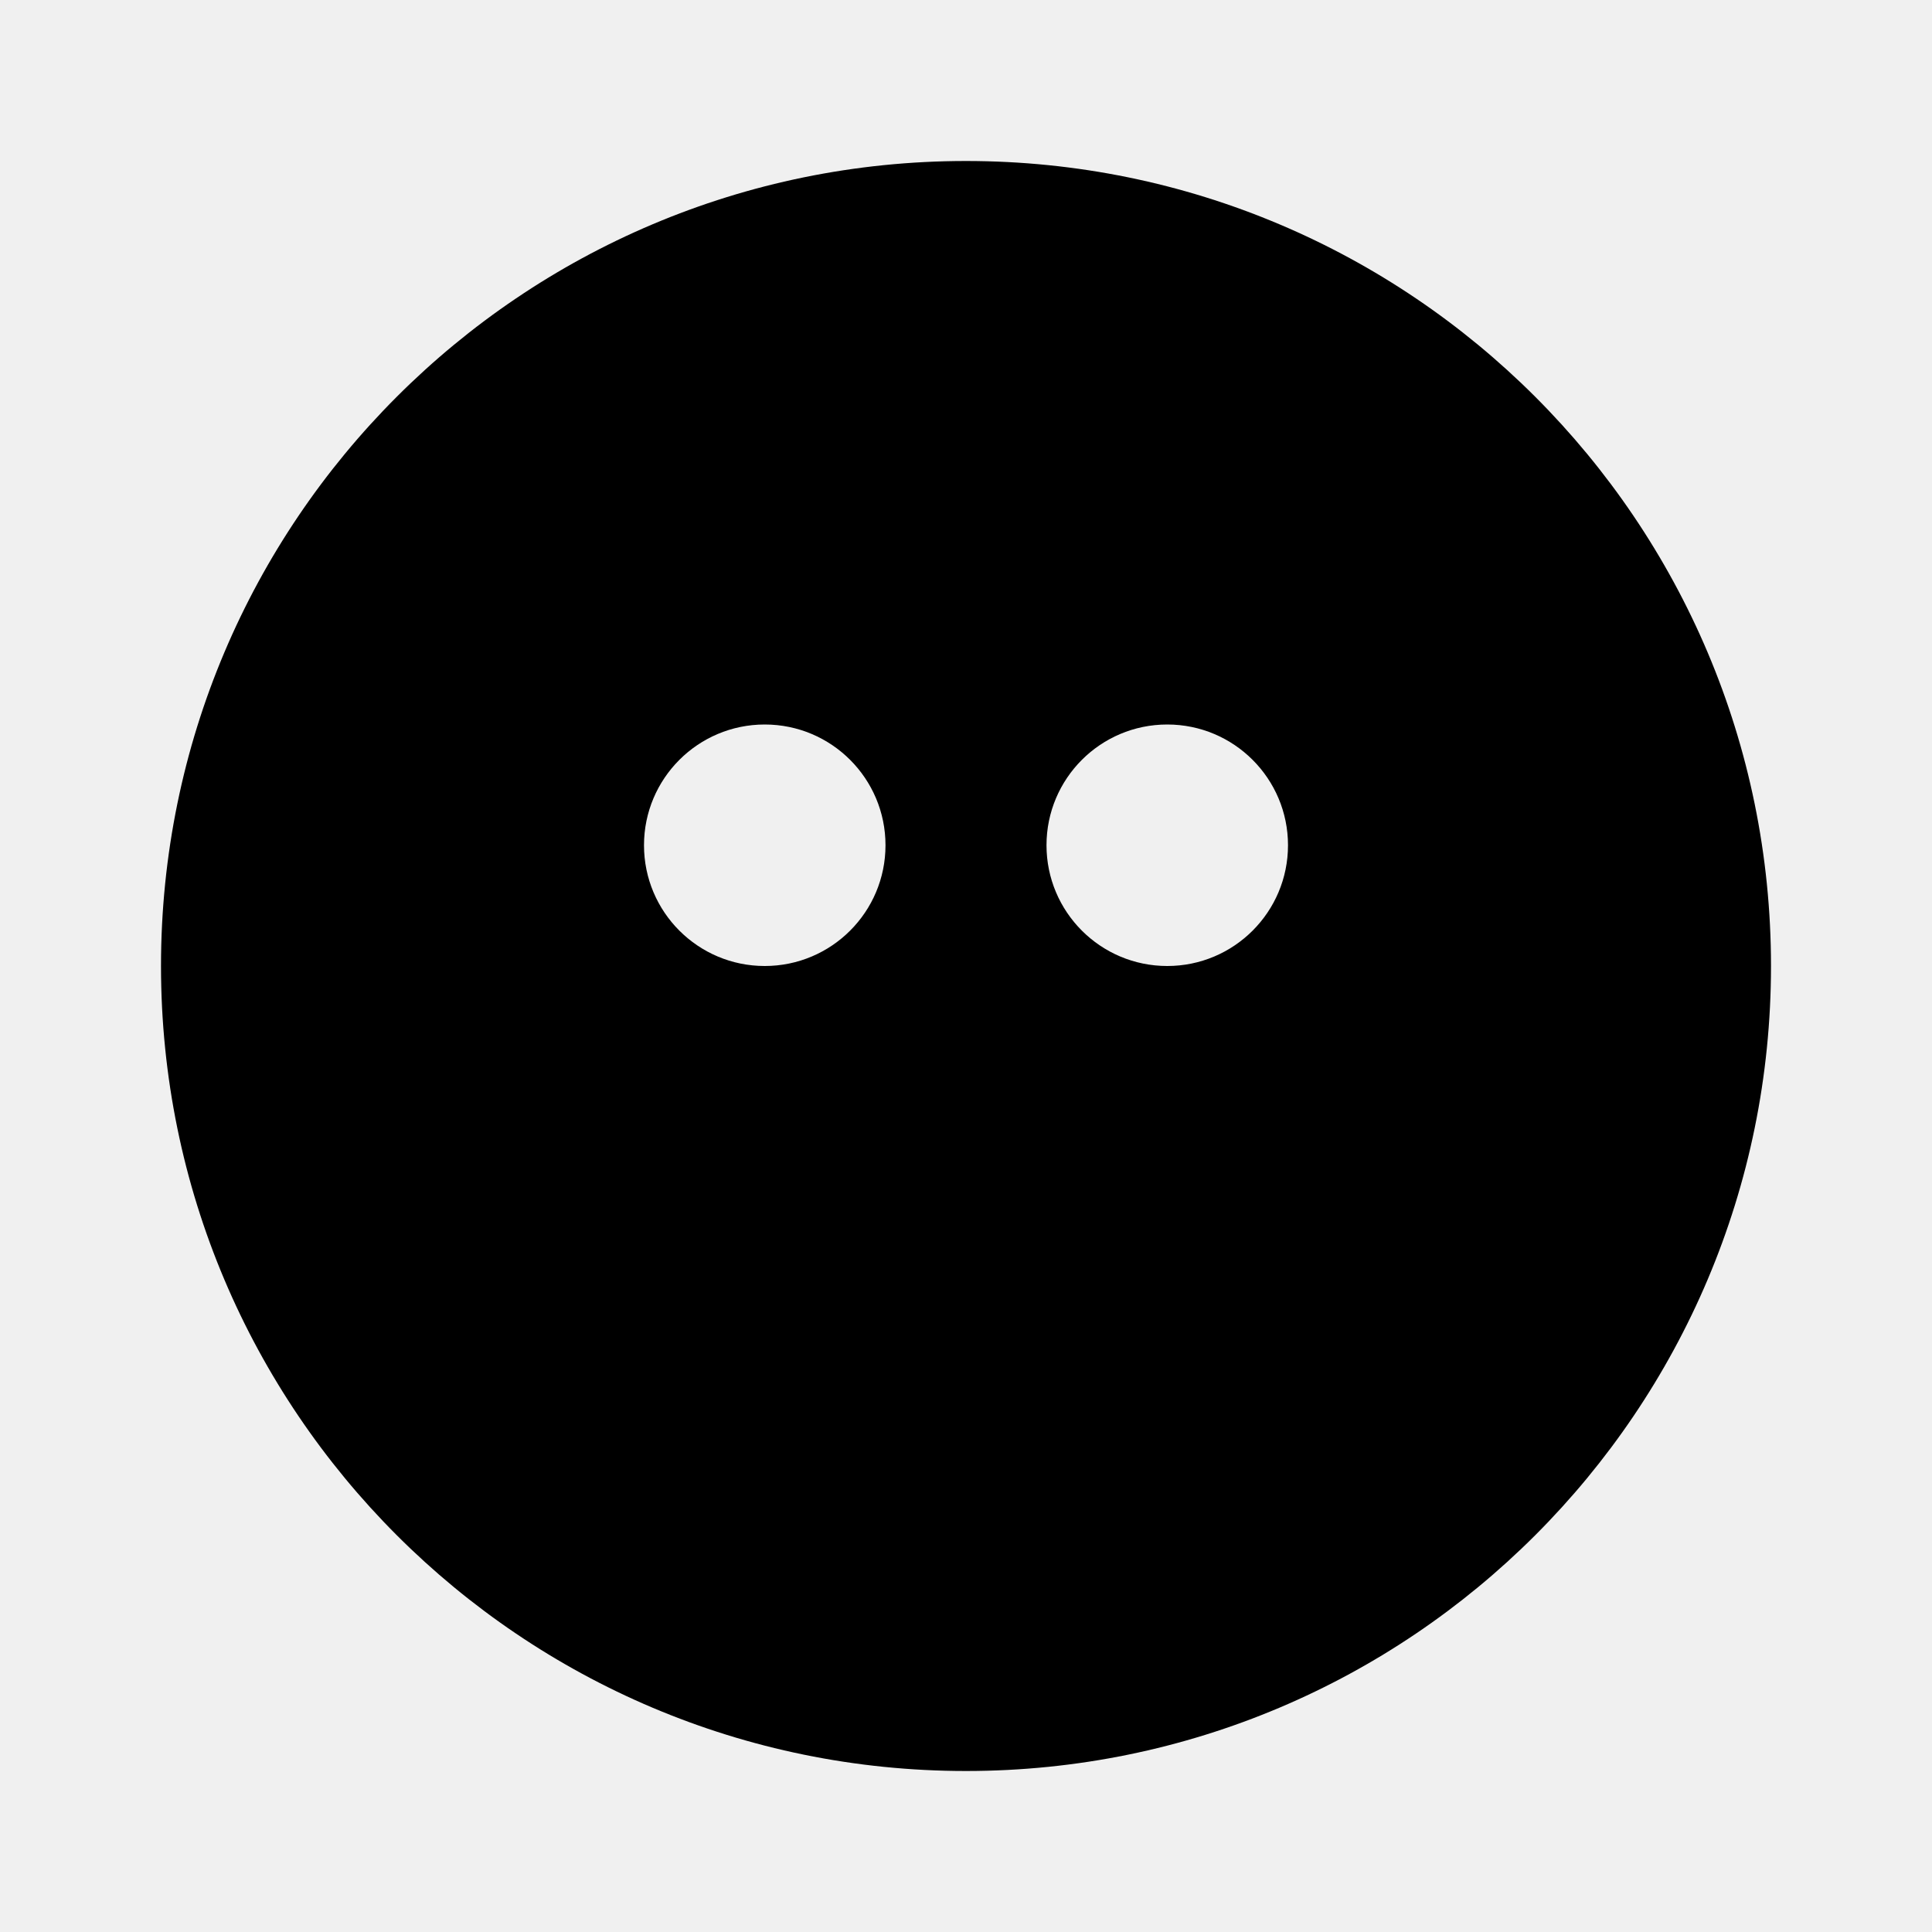
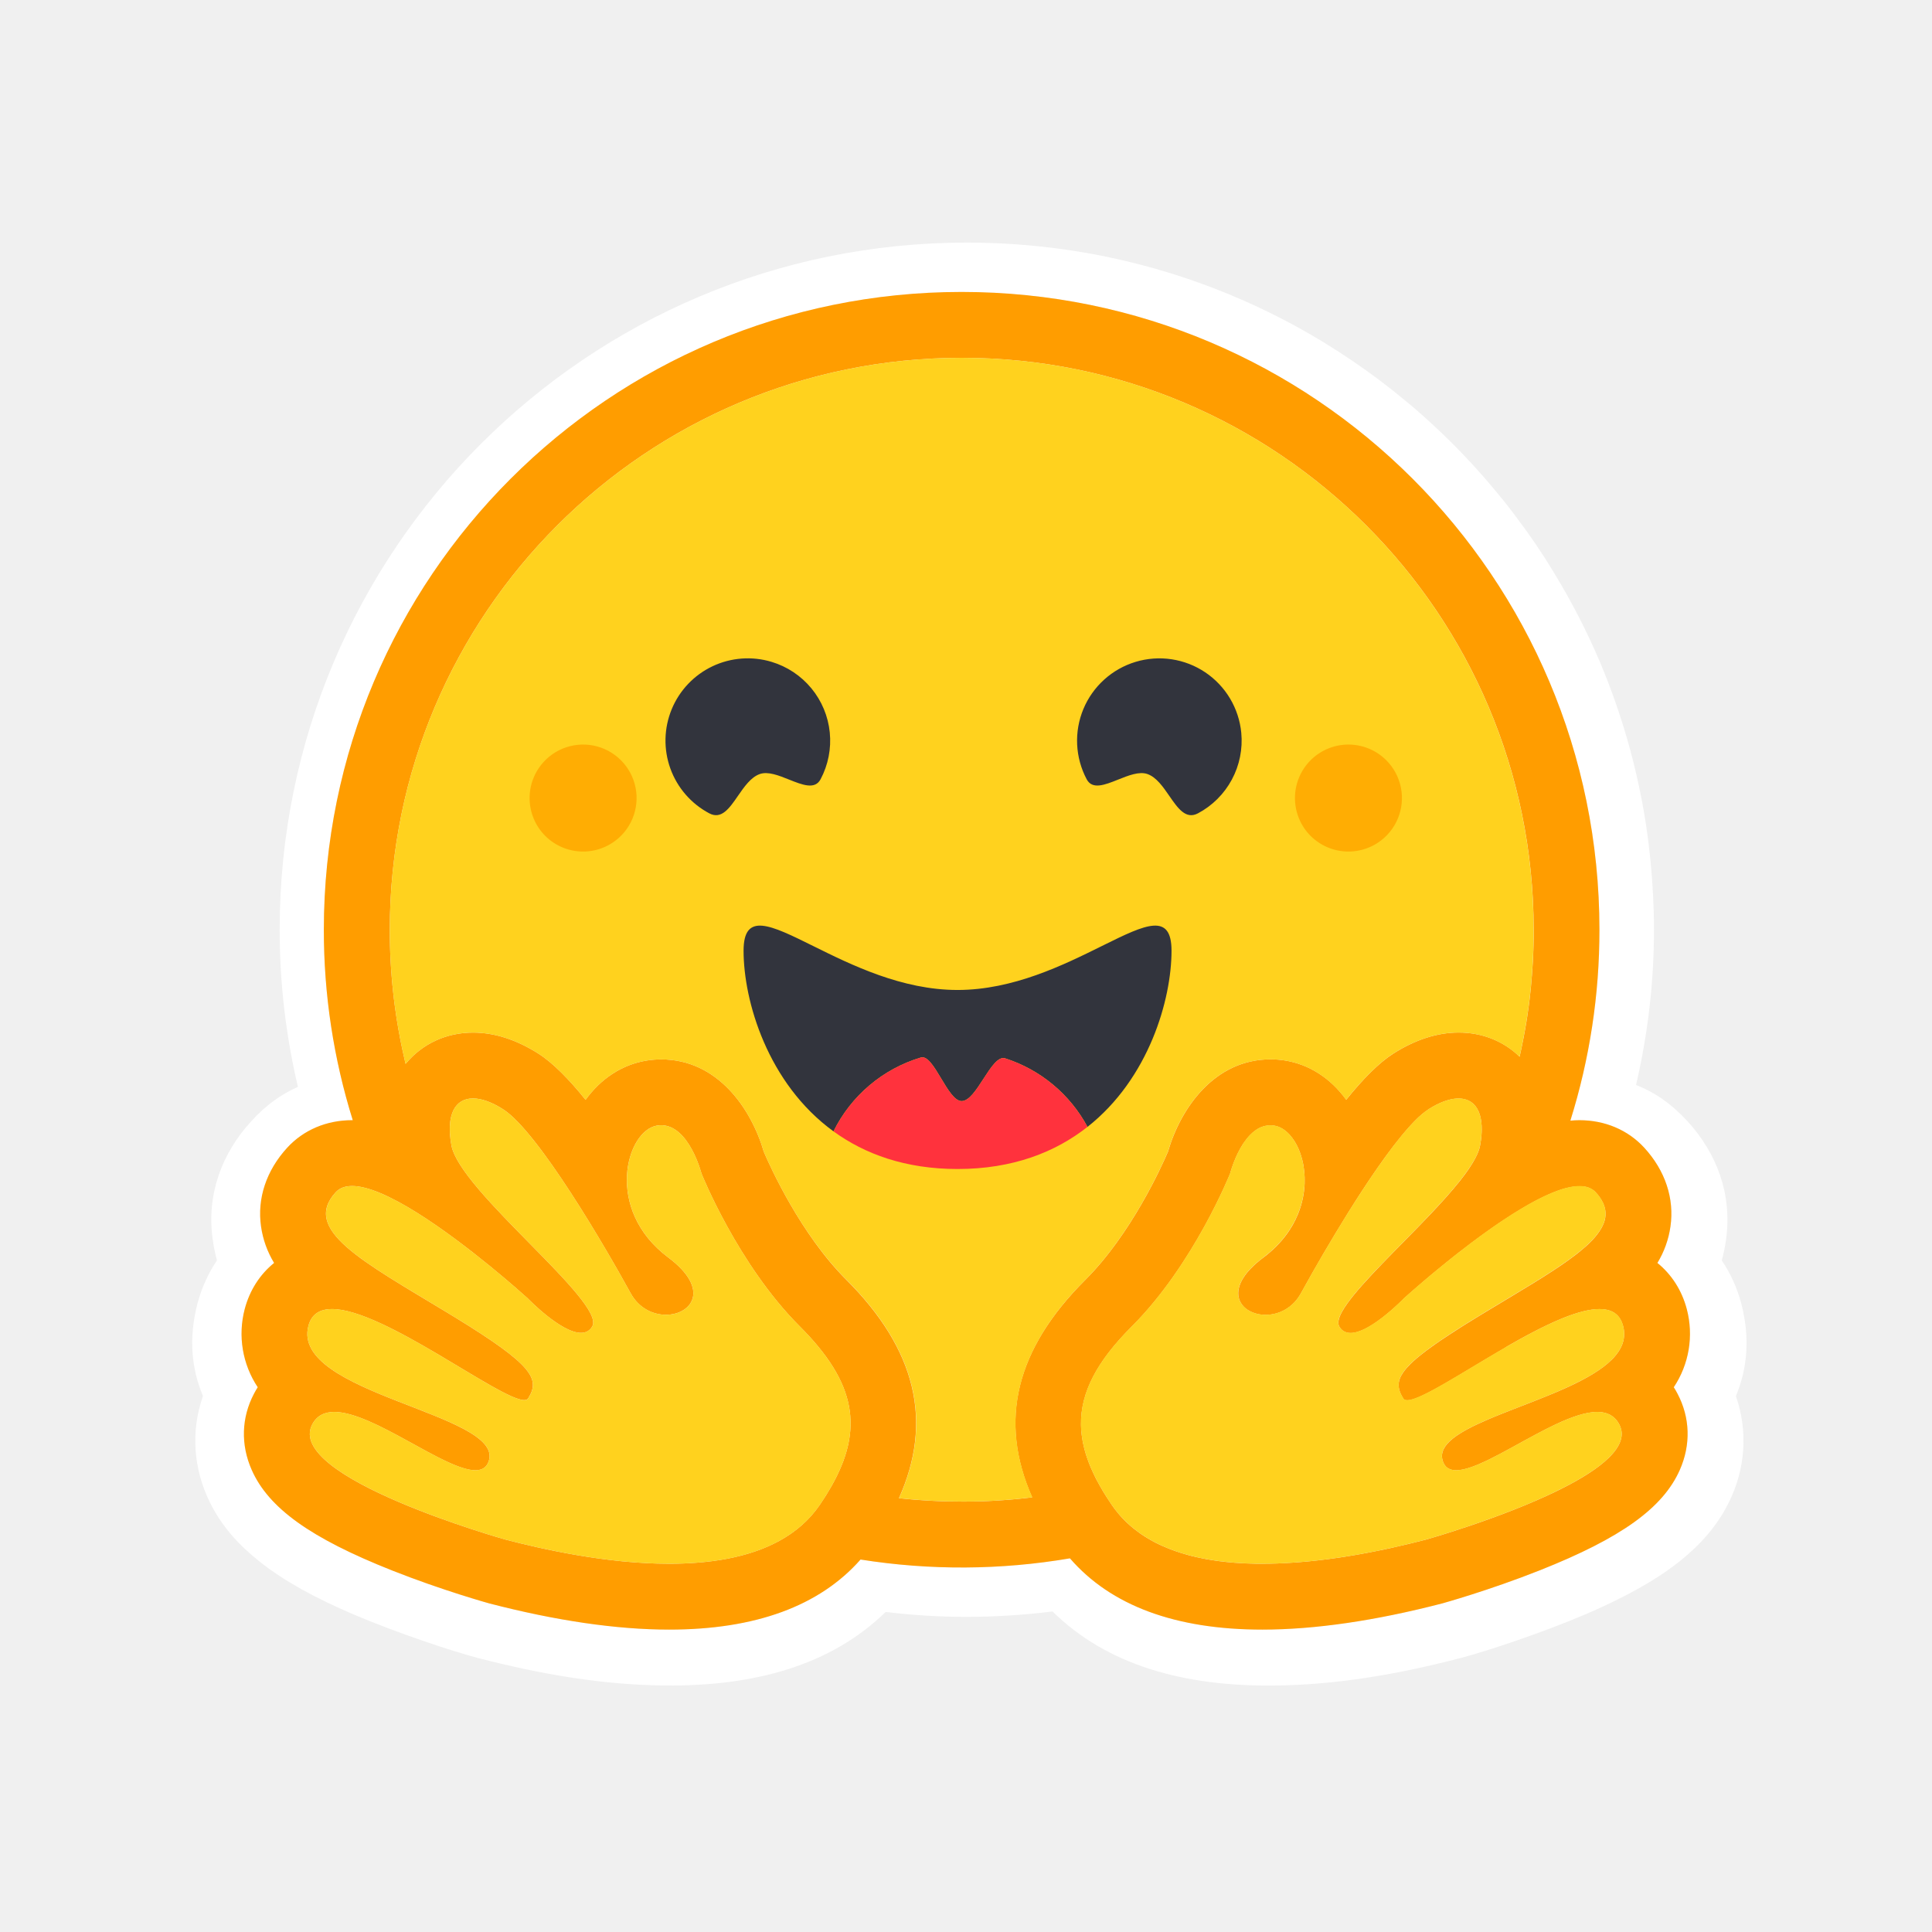
- <svg xmlns="http://www.w3.org/2000/svg" viewBox="0 0 24 24" fill="currentColor">
-   <path d="M12 2C6.477 2 2 6.477 2 12s4.477 10 10 10 10-4.477 10-10S17.523 2 12 2zm-2.5 7a1.5 1.5 0 1 1 0 3 1.5 1.5 0 0 1 0-3zm5 0a1.5 1.5 0 1 1 0 3 1.5 1.5 0 0 1 0-3zM8.5 15.5s1 2 3.5 2 3.5-2 3.5-2" />
+ <svg xmlns="http://www.w3.org/2000/svg" width="256" height="256" viewBox="0 0 256 256" fill="none">
+   <path d="M230.721 172.7C230.183 170.673 229.313 168.75 228.146 167.008C228.396 166.091 228.587 165.159 228.714 164.217C229.543 158.241 227.471 152.77 223.567 148.537C221.452 146.225 219.185 144.698 216.784 143.761C218.36 137.018 219.157 130.117 219.161 123.193C219.161 120.03 218.982 116.932 218.682 113.88C218.526 112.356 218.337 110.836 218.115 109.32C217.428 104.847 216.408 100.431 215.064 96.11C214.183 93.271 213.164 90.476 212.01 87.736C210.281 83.678 208.262 79.75 205.969 75.982C204.465 73.475 202.827 71.051 201.062 68.72C200.197 67.543 199.296 66.394 198.358 65.274C195.58 61.898 192.561 58.728 189.325 55.788C188.25 54.8 187.145 53.845 186.01 52.926C184.893 51.994 183.751 51.093 182.586 50.222C180.241 48.477 177.818 46.839 175.324 45.315C161.543 36.945 145.382 32.145 128.109 32.145C77.817 32.145 37.057 72.907 37.057 123.196C37.055 130.208 37.867 137.196 39.477 144.02C37.317 144.958 35.247 146.42 33.327 148.535C29.424 152.766 27.351 158.217 28.18 164.193C28.306 165.142 28.495 166.082 28.747 167.006C27.581 168.749 26.712 170.673 26.174 172.7C24.974 177.261 25.369 181.374 26.894 184.978C25.236 189.688 25.65 194.704 27.809 199.065C29.379 202.25 31.626 204.714 34.396 206.916C37.689 209.534 41.811 211.758 46.783 213.892C52.715 216.422 59.956 218.799 63.249 219.671C71.755 221.873 79.911 223.269 88.177 223.337C99.954 223.446 110.096 220.677 117.357 213.59C120.924 214.027 124.515 214.246 128.109 214.244C131.906 214.236 135.699 213.997 139.467 213.529C146.711 220.661 156.892 223.455 168.712 223.343C176.977 223.277 185.133 221.881 193.617 219.676C196.932 218.804 204.17 216.427 210.105 213.897C215.077 211.76 219.199 209.536 222.514 206.922C225.263 204.719 227.508 202.256 229.079 199.071C231.26 194.709 231.652 189.693 230.017 184.983C231.527 181.379 231.92 177.257 230.721 172.7ZM222.281 184.673C223.952 187.844 224.059 191.427 222.585 194.764C220.349 199.821 214.795 203.805 204.008 208.082C197.3 210.742 191.158 212.443 191.104 212.458C182.232 214.759 174.208 215.928 167.262 215.928C155.76 215.928 147.201 212.754 141.773 206.486C132.594 208.05 123.222 208.103 114.026 206.644C108.591 212.808 100.081 215.928 88.676 215.928C81.729 215.928 73.706 214.759 64.833 212.458C64.779 212.443 58.639 210.742 51.929 208.082C41.143 203.805 35.587 199.824 33.352 194.764C31.878 191.427 31.985 187.844 33.656 184.673C33.81 184.378 33.976 184.091 34.153 183.813C33.152 182.309 32.48 180.61 32.182 178.827C31.884 177.045 31.967 175.22 32.425 173.472C33.089 170.949 34.46 168.851 36.322 167.344C35.425 165.87 34.837 164.23 34.592 162.522C34.056 158.808 35.289 155.1 38.062 152.076C40.222 149.723 43.275 148.428 46.655 148.428H46.745C44.197 140.259 42.904 131.75 42.913 123.193C42.913 76.522 80.749 38.683 127.427 38.683C174.104 38.683 211.94 76.518 211.94 123.193C211.947 131.773 210.646 140.304 208.081 148.492C208.489 148.452 208.889 148.432 209.282 148.431C212.662 148.431 215.716 149.726 217.874 152.079C220.647 155.1 221.881 158.811 221.344 162.525C221.1 164.233 220.511 165.873 219.615 167.347C221.477 168.854 222.849 170.952 223.512 173.475C223.97 175.223 224.053 177.048 223.755 178.831C223.458 180.613 222.786 182.312 221.784 183.816C221.961 184.091 222.129 184.378 222.281 184.673Z" fill="white" />
+   <path d="M221.784 183.816C222.786 182.312 223.458 180.613 223.756 178.831C224.053 177.048 223.97 175.223 223.512 173.475C222.848 170.952 221.476 168.854 219.615 167.347C220.512 165.873 221.1 164.233 221.344 162.525C221.881 158.811 220.648 155.103 217.874 152.079C215.716 149.726 212.662 148.431 209.282 148.431C208.889 148.431 208.489 148.452 208.081 148.492C210.643 140.304 211.942 131.774 211.933 123.195C211.933 76.523 174.097 38.685 127.424 38.685C80.75 38.685 42.91 76.519 42.91 123.195C42.901 131.752 44.194 140.261 46.742 148.43H46.652C43.272 148.43 40.219 149.724 38.06 152.077C35.287 155.098 34.053 158.81 34.59 162.523C34.835 164.231 35.423 165.872 36.32 167.346C34.458 168.852 33.086 170.95 32.422 173.473C31.964 175.222 31.882 177.047 32.18 178.83C32.478 180.612 33.15 182.312 34.152 183.816C33.974 184.094 33.81 184.381 33.655 184.676C31.985 187.847 31.877 191.43 33.352 194.767C35.588 199.824 41.142 203.808 51.929 208.085C58.636 210.745 64.779 212.446 64.833 212.461C73.705 214.762 81.729 215.931 88.675 215.931C100.081 215.931 108.591 212.811 114.026 206.647C123.222 208.106 132.594 208.052 141.773 206.489C147.201 212.757 155.76 215.931 167.262 215.931C174.208 215.931 182.232 214.762 191.103 212.461C191.158 212.446 197.298 210.745 204.008 208.085C214.795 203.808 220.35 199.824 222.585 194.767C224.059 191.43 223.952 187.847 222.281 184.676C222.129 184.379 221.961 184.091 221.784 183.816ZM110.137 196.997C109.669 197.815 109.168 198.614 108.635 199.391C107.23 201.448 105.382 203.02 103.237 204.188C99.137 206.424 93.947 207.205 88.675 207.205C80.346 207.205 71.808 205.256 67.023 204.015C66.787 203.954 37.689 195.735 41.373 188.739C41.993 187.562 43.013 187.092 44.298 187.092C49.485 187.092 58.93 194.816 62.989 194.816C63.896 194.816 64.536 194.43 64.797 193.488C66.527 187.284 38.504 184.676 40.864 175.692C41.28 174.102 42.41 173.456 43.998 173.456C50.856 173.455 66.248 185.516 69.467 185.516C69.714 185.516 69.891 185.443 69.987 185.291C70.001 185.268 70.015 185.246 70.028 185.222C71.539 182.727 70.672 180.913 60.321 174.573L59.327 173.968C47.936 167.074 39.941 162.925 44.488 157.975C45.011 157.404 45.753 157.151 46.654 157.151C47.722 157.151 49.015 157.508 50.439 158.108C56.455 160.645 64.793 167.564 68.276 170.581C68.824 171.057 69.368 171.538 69.909 172.022C69.909 172.022 74.319 176.608 76.985 176.608C77.599 176.608 78.12 176.366 78.473 175.768C80.364 172.58 60.91 157.838 59.813 151.755C59.069 147.634 60.335 145.546 62.675 145.546C63.788 145.546 65.146 146.02 66.645 146.971C71.295 149.922 80.273 165.35 83.56 171.352C84.662 173.363 86.543 174.213 88.238 174.213C91.601 174.213 94.23 170.87 88.546 166.622C80.003 160.23 83.001 149.782 87.078 149.139C87.252 149.111 87.428 149.097 87.603 149.097C91.311 149.097 92.946 155.486 92.946 155.486C92.946 155.486 97.74 167.524 105.975 175.753C113.447 183.222 114.491 189.351 110.137 196.997ZM136.766 198.407L136.339 198.458L135.611 198.541C135.228 198.581 134.844 198.619 134.459 198.654L134.084 198.688L133.741 198.717L133.255 198.756L132.718 198.795L132.182 198.83L132.063 198.838C131.923 198.846 131.783 198.855 131.641 198.862L131.462 198.872C131.296 198.881 131.13 198.889 130.962 198.896L130.381 198.921L129.854 198.939L129.502 198.949H129.323C129.213 198.949 129.104 198.955 128.994 198.956H128.82C128.71 198.956 128.601 198.956 128.491 198.961L128.043 198.967H127.418C126.927 198.967 126.437 198.962 125.949 198.952L125.553 198.943C125.44 198.943 125.327 198.938 125.216 198.934L124.796 198.922L124.275 198.902L123.805 198.881L123.684 198.876L123.237 198.853C123.112 198.846 122.989 198.84 122.865 198.831L122.576 198.814C122.213 198.791 121.85 198.766 121.487 198.738L121.107 198.707C120.947 198.695 120.787 198.68 120.628 198.666C120.441 198.65 120.254 198.632 120.067 198.614C119.754 198.585 119.441 198.553 119.128 198.519H119.113C123.683 188.324 121.372 178.802 112.137 169.575C106.08 163.526 102.051 154.594 101.215 152.633C99.523 146.828 95.045 140.375 87.608 140.375C86.979 140.375 86.351 140.425 85.73 140.523C82.472 141.036 79.624 142.911 77.592 145.733C75.396 143.002 73.262 140.831 71.332 139.605C68.422 137.76 65.518 136.824 62.689 136.824C59.158 136.824 56.002 138.274 53.802 140.904L53.746 140.971C53.704 140.798 53.664 140.625 53.623 140.451L53.618 140.428C53.199 138.638 52.848 136.833 52.564 135.016C52.564 135.004 52.564 134.992 52.558 134.98C52.536 134.843 52.516 134.705 52.495 134.568C52.433 134.162 52.376 133.755 52.322 133.348C52.298 133.163 52.272 132.978 52.249 132.793L52.181 132.238C52.159 132.053 52.141 131.885 52.121 131.709L52.115 131.665C52.035 130.945 51.965 130.225 51.905 129.503L51.883 129.226L51.848 128.754C51.838 128.625 51.828 128.495 51.821 128.365C51.821 128.334 51.816 128.304 51.815 128.275C51.789 127.913 51.768 127.55 51.75 127.187C51.74 126.998 51.73 126.81 51.722 126.62L51.702 126.124L51.697 125.974L51.681 125.517L51.671 125.128C51.671 124.973 51.663 124.818 51.661 124.663C51.658 124.508 51.654 124.338 51.653 124.174C51.651 124.01 51.653 123.848 51.648 123.685C51.644 123.521 51.648 123.358 51.648 123.195C51.648 81.342 85.579 47.411 127.436 47.411C169.292 47.411 203.222 81.341 203.222 123.195V124.174C203.222 124.337 203.217 124.501 203.214 124.663C203.214 124.798 203.208 124.931 203.204 125.068C203.204 125.188 203.199 125.309 203.195 125.425C203.195 125.578 203.186 125.731 203.181 125.884V125.896L203.16 126.427C203.153 126.582 203.147 126.738 203.139 126.893L203.134 127.003L203.107 127.499C203.048 128.562 202.967 129.623 202.866 130.683V130.696C202.849 130.87 202.832 131.044 202.813 131.218L202.768 131.629L202.679 132.433L202.628 132.84L202.565 133.319C202.542 133.493 202.519 133.668 202.493 133.841C202.467 134.036 202.438 134.23 202.409 134.424L202.34 134.883L202.258 135.403C202.23 135.576 202.2 135.748 202.168 135.92C202.135 136.093 202.109 136.265 202.079 136.437C202.019 136.781 201.956 137.125 201.89 137.468C201.789 137.981 201.686 138.493 201.58 139.005L201.47 139.512C201.434 139.681 201.395 139.851 201.357 140.02C199.224 137.947 196.399 136.818 193.284 136.818C190.457 136.818 187.55 137.753 184.641 139.598C182.711 140.824 180.578 142.996 178.381 145.726C176.346 142.904 173.498 141.029 170.242 140.516C169.621 140.418 168.993 140.368 168.364 140.368C160.925 140.368 156.45 146.821 154.757 152.626C153.917 154.587 149.887 163.519 143.825 169.577C134.596 178.775 132.268 188.254 136.766 198.407ZM215.007 177.998L214.977 178.087C214.901 178.288 214.813 178.484 214.714 178.674C214.639 178.814 214.558 178.95 214.47 179.082C214.303 179.331 214.12 179.569 213.921 179.793C213.875 179.845 213.831 179.897 213.779 179.948C213.707 180.025 213.634 180.101 213.559 180.175C212.213 181.509 210.161 182.679 207.841 183.752C207.578 183.871 207.311 183.99 207.042 184.11L206.774 184.229C206.595 184.308 206.416 184.386 206.228 184.463C206.049 184.541 205.863 184.619 205.677 184.695L205.119 184.925C203.814 185.462 202.477 185.974 201.173 186.479L200.615 186.696L200.064 186.912C199.697 187.055 199.335 187.198 198.979 187.341L198.448 187.555L197.926 187.768L197.67 187.876C197.499 187.947 197.332 188.018 197.165 188.089C193.328 189.736 190.567 191.411 191.147 193.489C191.163 193.548 191.181 193.604 191.201 193.659C191.253 193.813 191.324 193.958 191.413 194.095C191.465 194.176 191.525 194.253 191.592 194.323C192.274 195.032 193.515 194.92 195.08 194.357C195.3 194.276 195.519 194.192 195.736 194.104L195.872 194.048C196.23 193.896 196.609 193.726 196.996 193.542C197.093 193.496 197.191 193.452 197.289 193.401C199.203 192.465 201.372 191.205 203.524 190.058C204.385 189.593 205.258 189.152 206.142 188.733C208.18 187.774 210.096 187.094 211.636 187.094C212.359 187.094 212.997 187.242 213.529 187.582L213.618 187.641C213.952 187.876 214.232 188.178 214.441 188.528C214.482 188.595 214.522 188.666 214.561 188.739C215.322 190.184 214.685 191.68 213.194 193.147C211.763 194.556 209.537 195.937 207.007 197.215C206.819 197.31 206.631 197.405 206.44 197.498C198.91 201.196 189.049 203.981 188.912 204.016C186.284 204.697 182.526 205.591 178.292 206.26L177.666 206.358L177.563 206.373C177.089 206.445 176.614 206.512 176.138 206.574C175.655 206.639 175.167 206.698 174.676 206.753L174.586 206.763C172.806 206.968 171.019 207.104 169.228 207.169H169.202C168.554 207.192 167.907 207.204 167.259 207.204H166.512C165.524 207.191 164.538 207.146 163.553 207.07C163.53 207.07 163.505 207.07 163.482 207.064C163.129 207.037 162.777 207.004 162.425 206.965C162.06 206.926 161.696 206.882 161.333 206.833C161.094 206.801 160.856 206.765 160.618 206.726C160.376 206.687 160.134 206.647 159.893 206.605L159.564 206.543L159.539 206.538C159.192 206.472 158.847 206.399 158.503 206.319C158.303 206.274 158.104 206.23 157.907 206.176L157.788 206.146C157.69 206.122 157.595 206.096 157.498 206.07L157.445 206.056L157.137 205.966C157.025 205.935 156.913 205.901 156.801 205.868L156.762 205.857L156.471 205.768C156.361 205.734 156.251 205.698 156.142 205.662L155.874 205.573L155.677 205.504C155.487 205.437 155.298 205.368 155.111 205.296L154.933 205.226L154.786 205.168C154.502 205.054 154.22 204.935 153.941 204.81L153.756 204.72L153.725 204.706C153.659 204.675 153.594 204.644 153.528 204.617C153.399 204.555 153.271 204.491 153.144 204.426L153.105 204.407L152.921 204.31C152.594 204.139 152.274 203.957 151.96 203.764L151.788 203.658C151.702 203.605 151.616 203.55 151.532 203.494L151.308 203.346L151.067 203.18L150.923 203.077C150.771 202.969 150.622 202.857 150.476 202.742L150.243 202.563C150.15 202.488 150.058 202.412 149.967 202.335C149.89 202.272 149.815 202.206 149.74 202.14L149.734 202.135C149.653 202.064 149.574 201.993 149.495 201.92C149.417 201.849 149.339 201.777 149.263 201.704L149.254 201.695C149.174 201.619 149.096 201.542 149.019 201.463C148.942 201.385 148.863 201.307 148.788 201.227C148.713 201.148 148.636 201.067 148.562 200.984C148.488 200.902 148.42 200.827 148.35 200.746L148.327 200.719C148.259 200.641 148.192 200.562 148.126 200.481C147.983 200.31 147.844 200.135 147.71 199.956C147.575 199.776 147.443 199.592 147.314 199.405L147.191 199.221C147.027 198.981 146.867 198.739 146.712 198.493C146.596 198.316 146.483 198.138 146.373 197.957C146.302 197.844 146.234 197.73 146.166 197.618L146.138 197.572C146.073 197.462 146.009 197.354 145.947 197.245C145.911 197.186 145.877 197.127 145.845 197.066C145.812 197.004 145.774 196.941 145.739 196.878L145.682 196.779L145.647 196.715C145.58 196.595 145.514 196.474 145.45 196.352C145.42 196.298 145.391 196.244 145.36 196.192L145.271 196.019L145.181 195.848C144.956 195.398 144.743 194.942 144.543 194.48L144.472 194.311C144.426 194.198 144.383 194.086 144.337 193.975C144.315 193.921 144.293 193.868 144.274 193.814C144.167 193.537 144.067 193.257 143.975 192.975C143.942 192.874 143.91 192.775 143.88 192.675C143.808 192.448 143.743 192.219 143.685 191.988C143.614 191.719 143.551 191.448 143.498 191.175C143.487 191.12 143.476 191.065 143.467 191.012C143.415 190.745 143.373 190.476 143.34 190.206C143.332 190.153 143.326 190.1 143.32 190.047L143.303 189.885C143.281 189.673 143.264 189.46 143.254 189.247C143.254 189.193 143.249 189.139 143.247 189.087C143.242 188.981 143.24 188.875 143.239 188.769C143.183 184.496 145.345 180.388 149.968 175.767C158.203 167.54 162.997 155.501 162.997 155.501C162.997 155.501 163.126 154.996 163.394 154.269C163.431 154.168 163.47 154.064 163.514 153.955C163.67 153.548 163.846 153.148 164.041 152.758L164.08 152.683C164.246 152.351 164.428 152.027 164.624 151.712C164.67 151.639 164.714 151.567 164.765 151.494C164.912 151.277 165.067 151.065 165.23 150.86C165.319 150.749 165.416 150.639 165.513 150.532C165.552 150.49 165.59 150.448 165.631 150.408C166.108 149.915 166.653 149.513 167.27 149.299L167.348 149.273C167.4 149.256 167.452 149.24 167.505 149.225C167.566 149.209 167.627 149.195 167.69 149.182L167.719 149.176C167.849 149.15 167.981 149.133 168.114 149.124H168.125C168.194 149.124 168.264 149.117 168.335 149.117C168.424 149.117 168.507 149.117 168.594 149.126C168.684 149.134 168.773 149.144 168.863 149.158C169.605 149.276 170.311 149.718 170.919 150.4C171.15 150.66 171.358 150.94 171.54 151.236C171.66 151.428 171.773 151.631 171.88 151.845C171.923 151.934 171.964 152.016 172.004 152.104C172.108 152.33 172.202 152.56 172.284 152.795C172.479 153.345 172.626 153.911 172.723 154.487C172.807 154.992 172.857 155.502 172.873 156.013C172.881 156.286 172.881 156.563 172.873 156.842C172.819 158.14 172.553 159.421 172.086 160.634C172.044 160.745 171.997 160.857 171.952 160.969C171.86 161.195 171.759 161.417 171.65 161.634C171.569 161.799 171.484 161.965 171.392 162.13C171.332 162.24 171.269 162.35 171.206 162.46C171.045 162.734 170.871 163.006 170.684 163.277L170.571 163.439C170.129 164.055 169.637 164.633 169.099 165.167C168.569 165.698 168.001 166.189 167.4 166.637C166.798 167.083 166.233 167.577 165.711 168.114C164.208 169.691 163.858 171.083 164.196 172.138C164.25 172.304 164.321 172.465 164.407 172.617C164.508 172.791 164.628 172.951 164.764 173.097L164.817 173.152L164.871 173.206C164.925 173.258 164.982 173.309 165.043 173.359L165.103 173.407C165.248 173.519 165.402 173.619 165.563 173.707C165.61 173.732 165.652 173.757 165.705 173.781C165.879 173.866 166.058 173.939 166.242 173.998C166.293 174.015 166.344 174.03 166.396 174.046L166.461 174.063L166.551 174.087L166.628 174.106L166.712 174.124L166.795 174.141L166.874 174.154C166.932 174.164 166.992 174.174 167.052 174.181L167.109 174.19L167.213 174.2L167.277 174.207L167.382 174.214H167.444L167.554 174.22H167.9L167.999 174.214L168.113 174.207L168.252 174.194L168.382 174.179C168.412 174.179 168.442 174.171 168.472 174.165C168.872 174.107 169.264 174.001 169.639 173.849L169.798 173.782C169.887 173.743 169.977 173.702 170.059 173.658C170.235 173.57 170.406 173.47 170.57 173.361C170.799 173.211 171.015 173.043 171.217 172.858C171.265 172.815 171.312 172.769 171.358 172.725C171.381 172.703 171.403 172.682 171.425 172.658C171.469 172.613 171.514 172.569 171.558 172.52C171.878 172.168 172.155 171.78 172.383 171.363C174.34 167.804 176.391 164.298 178.534 160.849L178.828 160.378L179.125 159.907C179.273 159.668 179.423 159.433 179.572 159.199L179.722 158.965C180.22 158.185 180.726 157.41 181.241 156.641L181.546 156.185C182.158 155.278 182.768 154.396 183.373 153.558L183.674 153.143C184.332 152.236 185.017 151.348 185.728 150.482L186.01 150.144C186.057 150.088 186.1 150.032 186.151 149.978C186.244 149.868 186.337 149.761 186.428 149.657C186.474 149.604 186.517 149.552 186.566 149.5L186.834 149.198L186.968 149.051C187.103 148.906 187.235 148.767 187.365 148.634C187.455 148.544 187.538 148.455 187.624 148.371C188.131 147.853 188.69 147.388 189.293 146.985L189.433 146.895C189.567 146.805 189.706 146.721 189.848 146.645C192.212 145.303 194.169 145.204 195.296 146.331C195.978 147.013 196.356 148.144 196.335 149.718C196.335 149.787 196.335 149.857 196.33 149.929V150.006C196.33 150.078 196.324 150.15 196.318 150.223C196.318 150.313 196.308 150.402 196.299 150.492C196.29 150.581 196.285 150.649 196.276 150.729C196.276 150.751 196.272 150.774 196.268 150.798C196.262 150.867 196.253 150.938 196.243 151.009C196.243 151.03 196.243 151.052 196.235 151.074C196.224 151.169 196.21 151.263 196.194 151.357C196.183 151.447 196.168 151.531 196.152 151.619L196.126 151.768C196.1 151.91 196.067 152.05 196.026 152.188C195.948 152.447 195.854 152.7 195.743 152.946C195.588 153.284 195.417 153.613 195.229 153.933C195.125 154.111 195.018 154.286 194.907 154.459C194.793 154.638 194.673 154.819 194.549 155.002C194.233 155.454 193.905 155.897 193.564 156.33L193.408 156.527C192.852 157.22 192.278 157.899 191.686 158.562L191.499 158.772C191.247 159.053 190.991 159.336 190.729 159.62L190.532 159.834C190.401 159.977 190.264 160.12 190.132 160.264C190.001 160.407 189.864 160.552 189.726 160.697L189.315 161.13L188.898 161.566L188.478 162.002C188.196 162.294 187.913 162.586 187.628 162.878C183.573 167.037 179.301 171.182 177.855 173.766C177.758 173.934 177.671 174.108 177.593 174.285C177.387 174.755 177.301 175.157 177.36 175.482C177.379 175.589 177.416 175.691 177.471 175.785C177.552 175.926 177.651 176.056 177.766 176.172C177.819 176.224 177.875 176.272 177.934 176.316C178.232 176.528 178.591 176.637 178.957 176.627H179.071L179.188 176.618L179.305 176.605L179.402 176.591C179.415 176.589 179.429 176.587 179.442 176.583L179.531 176.566L179.554 176.561L179.653 176.54L179.688 176.531C179.723 176.522 179.757 176.513 179.792 176.503C179.827 176.493 179.875 176.48 179.917 176.466C180.093 176.413 180.265 176.35 180.434 176.278C180.523 176.242 180.61 176.203 180.696 176.161C180.741 176.141 180.786 176.12 180.828 176.098L180.962 176.032C181.282 175.866 181.594 175.685 181.898 175.491L182.031 175.401C182.076 175.373 182.121 175.344 182.164 175.312L182.297 175.223L182.368 175.174L182.56 175.039C182.739 174.916 182.906 174.789 183.075 174.66L183.09 174.648L183.359 174.44C183.726 174.15 184.074 173.858 184.39 173.583L184.6 173.399L184.619 173.381L184.729 173.284C184.987 173.052 185.217 172.836 185.408 172.658L185.487 172.581C185.556 172.516 185.619 172.455 185.676 172.403L185.788 172.292L185.828 172.253L185.839 172.242L185.956 172.125L186.03 172.048L186.039 172.041L186.074 172.009L186.118 171.969L186.132 171.956L186.169 171.922L186.373 171.743L186.487 171.641C186.548 171.588 186.607 171.534 186.666 171.479L186.802 171.358C186.827 171.338 186.851 171.316 186.876 171.294L187.019 171.169L187.229 170.984L187.341 170.887C187.776 170.509 188.305 170.052 188.913 169.537L189.162 169.326L189.573 168.981L189.994 168.63C190.544 168.173 191.136 167.688 191.762 167.185L192.173 166.855C192.523 166.576 192.882 166.292 193.246 166.006C193.393 165.891 193.542 165.776 193.694 165.662C194.066 165.373 194.44 165.086 194.817 164.803C195.675 164.155 196.56 163.506 197.456 162.874L197.84 162.606C198.109 162.421 198.377 162.235 198.645 162.054L198.888 161.89C199.367 161.565 199.853 161.248 200.343 160.939L200.586 160.786L200.827 160.636C201.069 160.486 201.309 160.339 201.548 160.196L201.787 160.053L202.265 159.775L202.734 159.506L202.829 159.454L203.2 159.25C203.355 159.166 203.509 159.085 203.663 159.006L203.892 158.888L204.115 158.776C204.193 158.739 204.27 158.7 204.346 158.663C204.848 158.415 205.36 158.187 205.88 157.979C206.021 157.919 206.161 157.865 206.3 157.818L206.71 157.674C206.833 157.633 206.953 157.594 207.068 157.559L207.108 157.547C207.17 157.527 207.232 157.509 207.293 157.493L207.311 157.488C207.439 157.451 207.566 157.419 207.691 157.389H207.7C208.054 157.304 208.414 157.243 208.777 157.206C208.944 157.189 209.111 157.18 209.279 157.181H209.363C209.475 157.181 209.583 157.188 209.69 157.199C209.739 157.199 209.788 157.209 209.836 157.215H209.856C209.904 157.221 209.952 157.228 210 157.239C210.047 157.248 210.095 157.256 210.141 157.267H210.156C210.203 157.277 210.245 157.289 210.294 157.303C210.548 157.374 210.79 157.484 211.012 157.628C211.121 157.699 211.223 157.779 211.317 157.868L211.344 157.894C211.362 157.91 211.379 157.927 211.395 157.944L211.444 157.997C211.846 158.418 212.178 158.901 212.428 159.427L212.466 159.517C212.551 159.717 212.618 159.924 212.666 160.135C212.808 160.781 212.753 161.455 212.508 162.07C212.415 162.318 212.302 162.557 212.169 162.785C211.858 163.309 211.489 163.796 211.07 164.237L210.981 164.332C210.848 164.472 210.71 164.612 210.565 164.752C210.501 164.815 210.434 164.877 210.367 164.94L210.162 165.129L210.055 165.224C209.797 165.454 209.532 165.677 209.263 165.893C209.1 166.025 208.936 166.154 208.77 166.281C208.184 166.729 207.587 167.161 206.979 167.578C206.612 167.83 206.242 168.077 205.869 168.321C204.95 168.924 204.021 169.512 203.083 170.084C201.115 171.294 198.934 172.588 196.609 173.995L196.007 174.36C195.348 174.762 194.726 175.146 194.14 175.512L193.845 175.697L193.287 176.055C192.917 176.292 192.548 176.531 192.179 176.77L191.882 176.966C191.737 177.06 191.593 177.156 191.449 177.252L191.308 177.342L190.876 177.633L190.647 177.79L190.379 177.976L190.13 178.149C189.713 178.444 189.325 178.725 188.968 178.992L188.834 179.094C188.624 179.253 188.416 179.415 188.211 179.58C187.902 179.829 187.62 180.067 187.367 180.296L187.243 180.409C187.172 180.474 187.102 180.539 187.035 180.603C186.989 180.648 186.946 180.693 186.898 180.736L186.834 180.8C186.691 180.944 186.551 181.091 186.416 181.242L186.35 181.318C186.203 181.488 186.075 181.651 185.963 181.81L185.913 181.881C185.825 182.009 185.744 182.141 185.671 182.277C185.652 182.311 185.635 182.345 185.618 182.379L185.569 182.481L185.536 182.555L185.515 182.605L185.498 182.65L185.475 182.711C185.413 182.88 185.37 183.056 185.345 183.234L185.337 183.296L185.331 183.354V183.669C185.331 183.695 185.331 183.721 185.338 183.749L185.343 183.797C185.343 183.823 185.349 183.848 185.353 183.876C185.357 183.902 185.364 183.949 185.372 183.986V183.991C185.379 184.026 185.386 184.06 185.395 184.095C185.404 184.13 185.413 184.17 185.424 184.206C185.443 184.277 185.467 184.347 185.492 184.417C185.508 184.459 185.523 184.5 185.54 184.541C185.54 184.549 185.546 184.558 185.55 184.566L185.586 184.647L185.636 184.758C185.69 184.873 185.749 184.985 185.813 185.094L185.879 185.208L185.947 185.322C185.959 185.341 185.973 185.359 185.988 185.376L186.01 185.399L186.035 185.422L186.061 185.442C186.099 185.469 186.14 185.49 186.183 185.505C186.206 185.513 186.23 185.519 186.254 185.525C186.831 185.655 188.017 185.178 189.593 184.346C189.682 184.298 189.78 184.248 189.875 184.196L190.355 183.934L190.589 183.804C190.756 183.715 190.926 183.614 191.1 183.515L191.417 183.336C193.5 182.137 195.988 180.597 198.56 179.093C198.801 178.952 199.043 178.811 199.285 178.672L199.771 178.361C200.335 178.038 200.902 177.719 201.471 177.404C202.188 177.01 202.91 176.626 203.639 176.254L204.115 176.013C204.431 175.857 204.744 175.705 205.053 175.557C205.651 175.273 206.256 175.003 206.868 174.748L207.203 174.612L207.243 174.596C209.018 173.893 210.627 173.459 211.929 173.459C212.21 173.456 212.492 173.48 212.769 173.528H212.778C212.867 173.544 212.948 173.562 213.031 173.582H213.046C213.259 173.636 213.466 173.713 213.662 173.812C213.937 173.954 214.184 174.143 214.393 174.371C214.489 174.477 214.574 174.592 214.649 174.714C214.789 174.929 214.899 175.162 214.978 175.406C215.01 175.501 215.038 175.594 215.067 175.693C215.278 176.45 215.257 177.253 215.007 177.998Z" fill="#FF9D00" />
+   <path fill-rule="evenodd" clip-rule="evenodd" d="M203.21 123.685V123.194C203.21 81.34 169.292 47.411 127.435 47.411C85.579 47.411 51.648 81.342 51.648 123.194V123.358C51.646 123.467 51.645 123.576 51.648 123.685C51.653 123.848 51.655 124.011 51.653 124.174L51.658 124.534L51.661 124.663C51.661 124.723 51.663 124.782 51.665 124.842C51.668 124.937 51.67 125.033 51.67 125.128L51.681 125.517L51.697 125.974L51.702 126.124L51.722 126.597V126.62C51.73 126.805 51.74 126.989 51.749 127.173L51.75 127.187C51.76 127.375 51.77 127.564 51.782 127.753C51.792 127.927 51.802 128.101 51.815 128.275L51.817 128.306C51.826 128.455 51.836 128.605 51.847 128.754L51.85 128.794L51.883 129.226L51.886 129.254C51.892 129.338 51.898 129.422 51.906 129.503C51.966 130.224 52.035 130.945 52.115 131.664L52.12 131.709L52.181 132.238L52.249 132.793L52.299 133.17L52.322 133.347C52.375 133.755 52.433 134.162 52.495 134.568L52.499 134.595L52.558 134.979C52.843 136.808 53.197 138.626 53.618 140.429L53.623 140.451L53.655 140.586L53.746 140.971L53.802 140.904C56.002 138.274 59.158 136.824 62.689 136.824C65.519 136.824 68.422 137.76 71.332 139.605C73.262 140.831 75.396 143.002 77.592 145.733C79.624 142.911 82.472 141.035 85.73 140.523C86.351 140.425 86.979 140.376 87.608 140.375C95.044 140.375 99.523 146.828 101.215 152.633C102.051 154.594 106.08 163.526 112.156 169.568C121.392 178.795 123.703 188.316 119.132 198.511H119.148C119.459 198.546 119.772 198.578 120.087 198.607C120.274 198.625 120.46 198.643 120.648 198.659L120.714 198.665L121.127 198.7L121.507 198.73C121.869 198.758 122.232 198.784 122.596 198.807L122.885 198.824L123.114 198.838L123.256 198.846L123.703 198.869L123.825 198.874L124.294 198.895L124.816 198.915L125.235 198.927L125.305 198.929C125.394 198.933 125.483 198.936 125.572 198.936L125.668 198.939C126.258 198.953 126.847 198.96 127.437 198.959H128.063L128.51 198.954C128.62 198.949 128.729 198.949 128.84 198.949H129.014L129.165 198.945C129.224 198.943 129.283 198.941 129.343 198.941H129.522L129.873 198.932L130.401 198.914L130.982 198.888C131.15 198.882 131.316 198.873 131.482 198.865L131.661 198.854L131.927 198.84L132.083 198.831L132.201 198.823L132.738 198.788L133.274 198.749L133.761 198.71L134.103 198.681L134.479 198.647C135.107 198.591 135.733 198.525 136.359 198.45L136.786 198.399C132.287 188.247 134.616 178.767 143.813 169.577C149.876 163.519 153.905 154.587 154.745 152.625C156.438 146.821 160.914 140.368 168.352 140.368C168.981 140.368 169.61 140.418 170.231 140.516C173.486 141.028 176.334 142.904 178.369 145.726C180.566 142.996 182.699 140.823 184.63 139.597C187.539 137.753 190.445 136.817 193.272 136.817C196.388 136.817 199.212 137.947 201.345 140.02C201.384 139.851 201.422 139.682 201.459 139.512L201.568 139.006C201.607 138.821 201.646 138.636 201.683 138.451C201.749 138.124 201.815 137.797 201.878 137.467C201.944 137.125 202.007 136.781 202.067 136.437L202.098 136.251C202.117 136.141 202.135 136.031 202.156 135.92C202.19 135.748 202.218 135.576 202.246 135.402L202.257 135.336L202.328 134.883L202.398 134.424V134.42C202.449 134.081 202.497 133.742 202.542 133.403L202.553 133.319L202.616 132.841L202.667 132.433L202.757 131.629L202.792 131.306L202.801 131.218C202.82 131.044 202.838 130.87 202.854 130.696V130.682C202.867 130.544 202.881 130.405 202.893 130.266C202.964 129.478 203.024 128.686 203.072 127.891C203.081 127.761 203.088 127.63 203.096 127.499V127.493L203.122 127.002L203.128 126.892C203.144 126.56 203.158 126.228 203.169 125.896V125.884L203.174 125.754C203.179 125.645 203.183 125.535 203.183 125.425L203.185 125.381C203.189 125.278 203.193 125.172 203.193 125.067L203.196 124.977C203.199 124.872 203.202 124.768 203.202 124.663L203.204 124.574C203.207 124.441 203.21 124.307 203.21 124.174V123.685ZM108.638 199.391C114.64 190.59 114.214 183.984 105.98 175.754C97.744 167.523 92.951 155.487 92.951 155.487C92.951 155.487 91.162 148.496 87.082 149.138C83.002 149.78 80.009 160.227 88.552 166.622C97.094 173.017 86.852 177.353 83.564 171.352C80.276 165.35 71.299 149.923 66.645 146.972C61.991 144.021 58.718 145.675 59.815 151.757C60.36 154.776 65.428 159.929 70.163 164.743C74.967 169.627 79.428 174.163 78.474 175.768C76.581 178.955 69.914 172.023 69.914 172.023C69.914 172.023 49.038 153.025 44.494 157.976C40.304 162.539 46.765 166.418 56.721 172.397C57.567 172.905 58.439 173.429 59.332 173.969C70.723 180.865 71.609 182.684 69.992 185.293C69.395 186.257 65.582 183.968 60.892 181.153C52.897 176.352 42.355 170.023 40.866 175.688C39.578 180.591 47.334 183.595 54.368 186.32C60.228 188.59 65.588 190.666 64.799 193.484C63.982 196.406 59.553 193.969 54.712 191.305C49.277 188.314 43.322 185.038 41.373 188.735C37.69 195.725 66.783 203.954 67.023 204.015C76.423 206.453 100.295 211.619 108.638 199.391ZM147.303 199.391C141.301 190.59 141.727 183.984 149.962 175.754C158.197 167.523 162.99 155.487 162.99 155.487C162.99 155.487 164.779 148.496 168.859 149.138C172.939 149.78 175.932 160.227 167.39 166.622C158.847 173.017 169.089 177.353 172.377 171.352C175.666 165.35 184.637 149.923 189.291 146.972C193.945 144.021 197.22 145.675 196.122 151.757C195.578 154.776 190.509 159.929 185.774 164.744C180.97 169.628 176.509 174.163 177.462 175.768C179.355 178.955 186.027 172.019 186.027 172.019C186.027 172.019 206.902 153.022 211.448 157.973C215.637 162.535 209.176 166.415 199.219 172.394C198.348 172.917 197.478 173.441 196.609 173.966C185.218 180.862 184.332 182.681 185.948 185.289C186.546 186.254 190.359 183.964 195.048 181.149C203.044 176.349 213.586 170.019 215.075 175.685C216.364 180.588 208.607 183.592 201.573 186.317C195.713 188.587 190.353 190.663 191.141 193.481C191.957 196.402 196.385 193.965 201.225 191.301C206.66 188.31 212.616 185.032 214.564 188.732C218.248 195.726 189.15 203.947 188.915 204.007C179.515 206.453 155.643 211.619 147.303 199.391Z" fill="#FFD21E" />
+   <path fill-rule="evenodd" clip-rule="evenodd" d="M152.047 102.567C153.229 102.985 154.108 104.257 154.944 105.468C156.074 107.104 157.126 108.627 158.74 107.769C160.644 106.756 162.205 105.202 163.225 103.302C164.246 101.402 164.681 99.243 164.475 97.096C164.321 95.491 163.813 93.94 162.987 92.555C162.161 91.17 161.038 89.985 159.7 89.086C158.361 88.187 156.839 87.597 155.245 87.357C153.65 87.117 152.022 87.234 150.478 87.699C148.934 88.164 147.513 88.965 146.316 90.046C145.119 91.126 144.176 92.458 143.556 93.946C142.936 95.434 142.653 97.041 142.728 98.652C142.804 100.263 143.235 101.836 143.992 103.26C144.74 104.667 146.4 104.003 148.152 103.302C149.525 102.753 150.956 102.181 152.047 102.567ZM100.672 102.567C99.49 102.985 98.611 104.258 97.775 105.468C96.645 107.105 95.592 108.627 93.979 107.769C91.585 106.501 89.748 104.386 88.828 101.838C87.907 99.29 87.969 96.49 89.001 93.984C90.032 91.479 91.96 89.447 94.408 88.285C96.856 87.124 99.649 86.916 102.242 87.701C104.307 88.323 106.141 89.543 107.513 91.207C108.885 92.87 109.732 94.903 109.949 97.049C110.165 99.195 109.74 101.356 108.728 103.26C107.979 104.667 106.319 104.003 104.567 103.303C103.193 102.753 101.764 102.181 100.672 102.567ZM144.099 149.318C152.242 142.903 155.233 132.429 155.233 125.977C155.233 120.877 151.802 122.482 146.309 125.202L145.999 125.355C140.957 127.852 134.245 131.177 126.877 131.177C119.508 131.177 112.796 127.852 107.755 125.354C102.084 122.545 98.527 120.783 98.527 125.978C98.527 132.634 101.709 143.563 110.443 149.912C111.596 147.573 113.219 145.497 115.211 143.813C117.202 142.129 119.52 140.874 122.018 140.126C122.89 139.866 123.788 141.367 124.707 142.904C125.594 144.386 126.501 145.902 127.423 145.902C128.406 145.902 129.371 144.408 130.314 142.95C131.299 141.425 132.26 139.94 133.189 140.237C137.864 141.738 141.775 144.993 144.099 149.318Z" fill="#32343D" />
+   <path d="M144.097 149.317C139.856 152.659 134.219 154.9 126.878 154.9C119.981 154.9 114.587 152.922 110.443 149.911C111.596 147.572 113.219 145.495 115.211 143.812C117.202 142.128 119.52 140.873 122.018 140.125C123.73 139.614 125.545 145.901 127.423 145.901C129.433 145.901 131.37 139.655 133.189 140.236C137.863 141.738 141.773 144.993 144.097 149.317Z" fill="#FF323D" />
+   <path fill-rule="evenodd" clip-rule="evenodd" d="M81.2 111.64C80.231 112.288 79.117 112.687 77.957 112.801C76.797 112.916 75.627 112.742 74.55 112.295C73.689 111.94 72.907 111.418 72.249 110.759C71.59 110.101 71.068 109.319 70.713 108.458C70.267 107.381 70.094 106.211 70.208 105.051C70.323 103.891 70.722 102.777 71.37 101.808C72.149 100.642 73.256 99.733 74.551 99.197C75.847 98.66 77.272 98.52 78.647 98.793C80.022 99.067 81.285 99.743 82.276 100.734C83.267 101.726 83.942 102.99 84.215 104.365C84.488 105.74 84.348 107.165 83.811 108.46C83.275 109.755 82.365 110.861 81.2 111.64ZM182.613 111.64C181.644 112.288 180.53 112.687 179.37 112.801C178.209 112.916 177.039 112.742 175.962 112.295C175.101 111.939 174.319 111.418 173.661 110.759C173.003 110.101 172.481 109.319 172.125 108.458C171.68 107.381 171.507 106.211 171.621 105.051C171.736 103.891 172.135 102.777 172.782 101.808C173.364 100.936 174.133 100.205 175.032 99.666C175.931 99.127 176.938 98.794 177.981 98.692C179.025 98.589 180.078 98.719 181.064 99.073C182.051 99.426 182.947 99.994 183.688 100.736C184.68 101.727 185.355 102.99 185.628 104.365C185.902 105.74 185.761 107.165 185.224 108.46C184.687 109.755 183.779 110.861 182.613 111.64Z" fill="#FFAD03" />
</svg>
